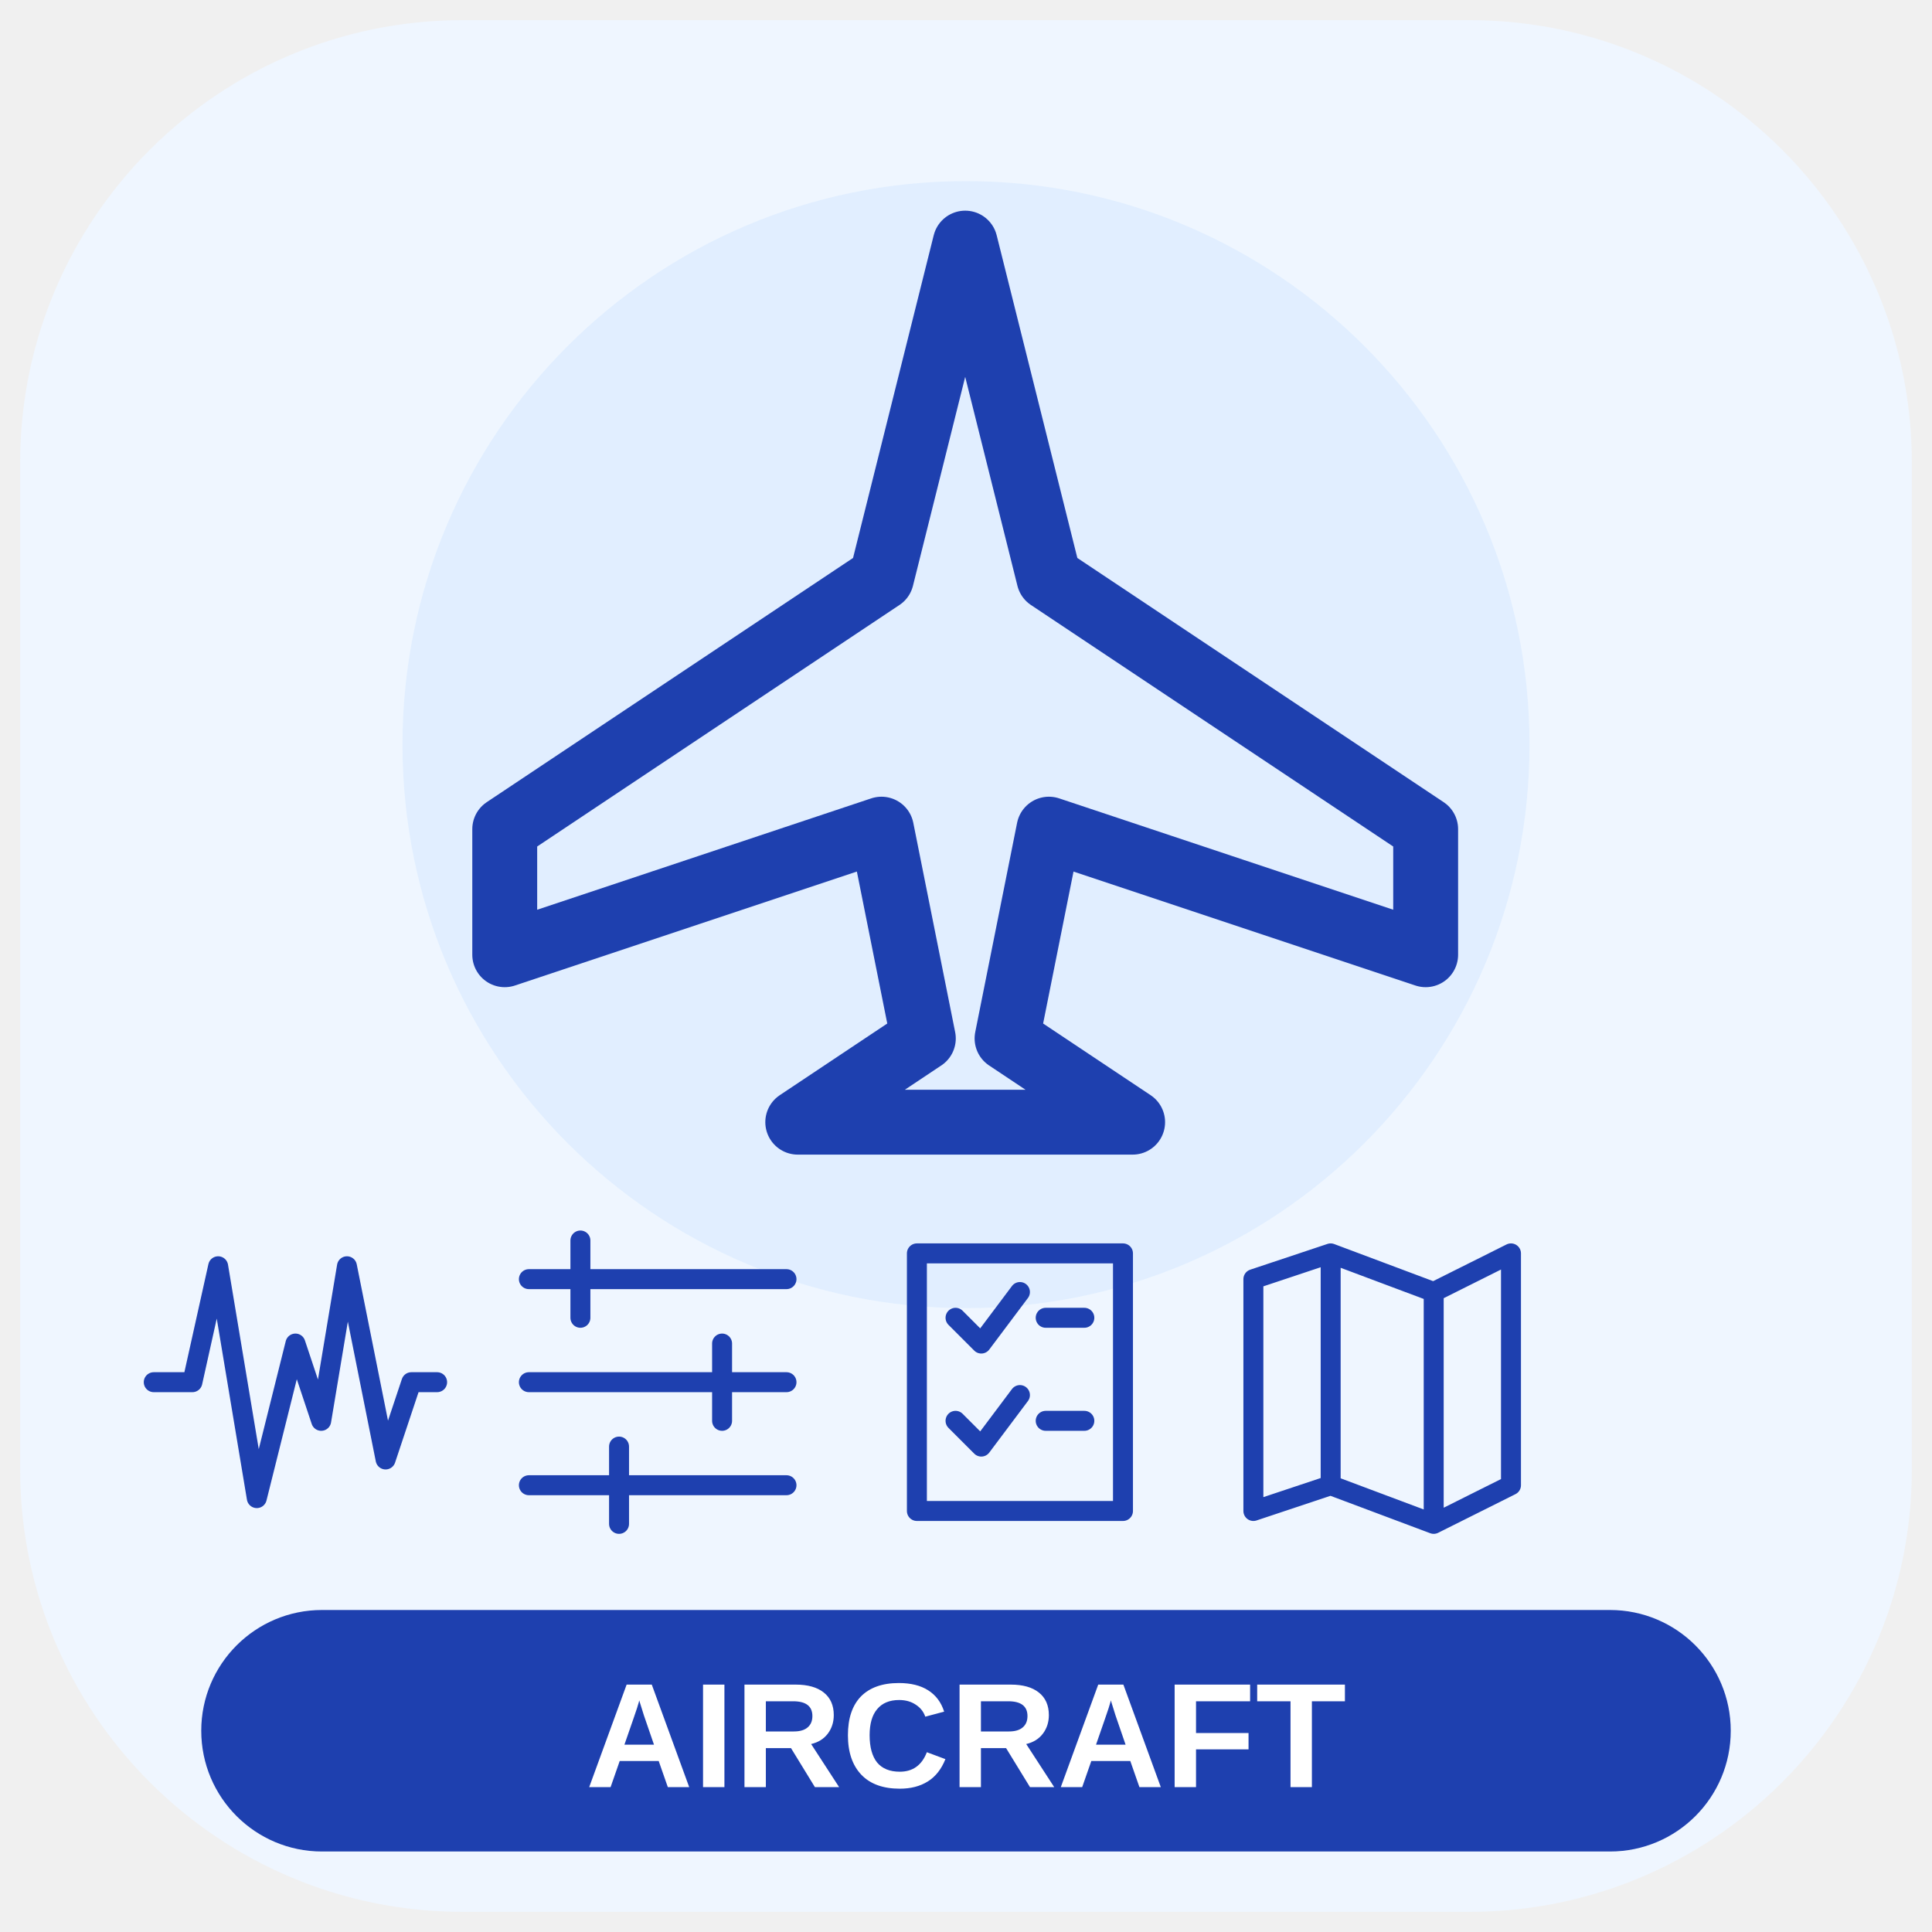
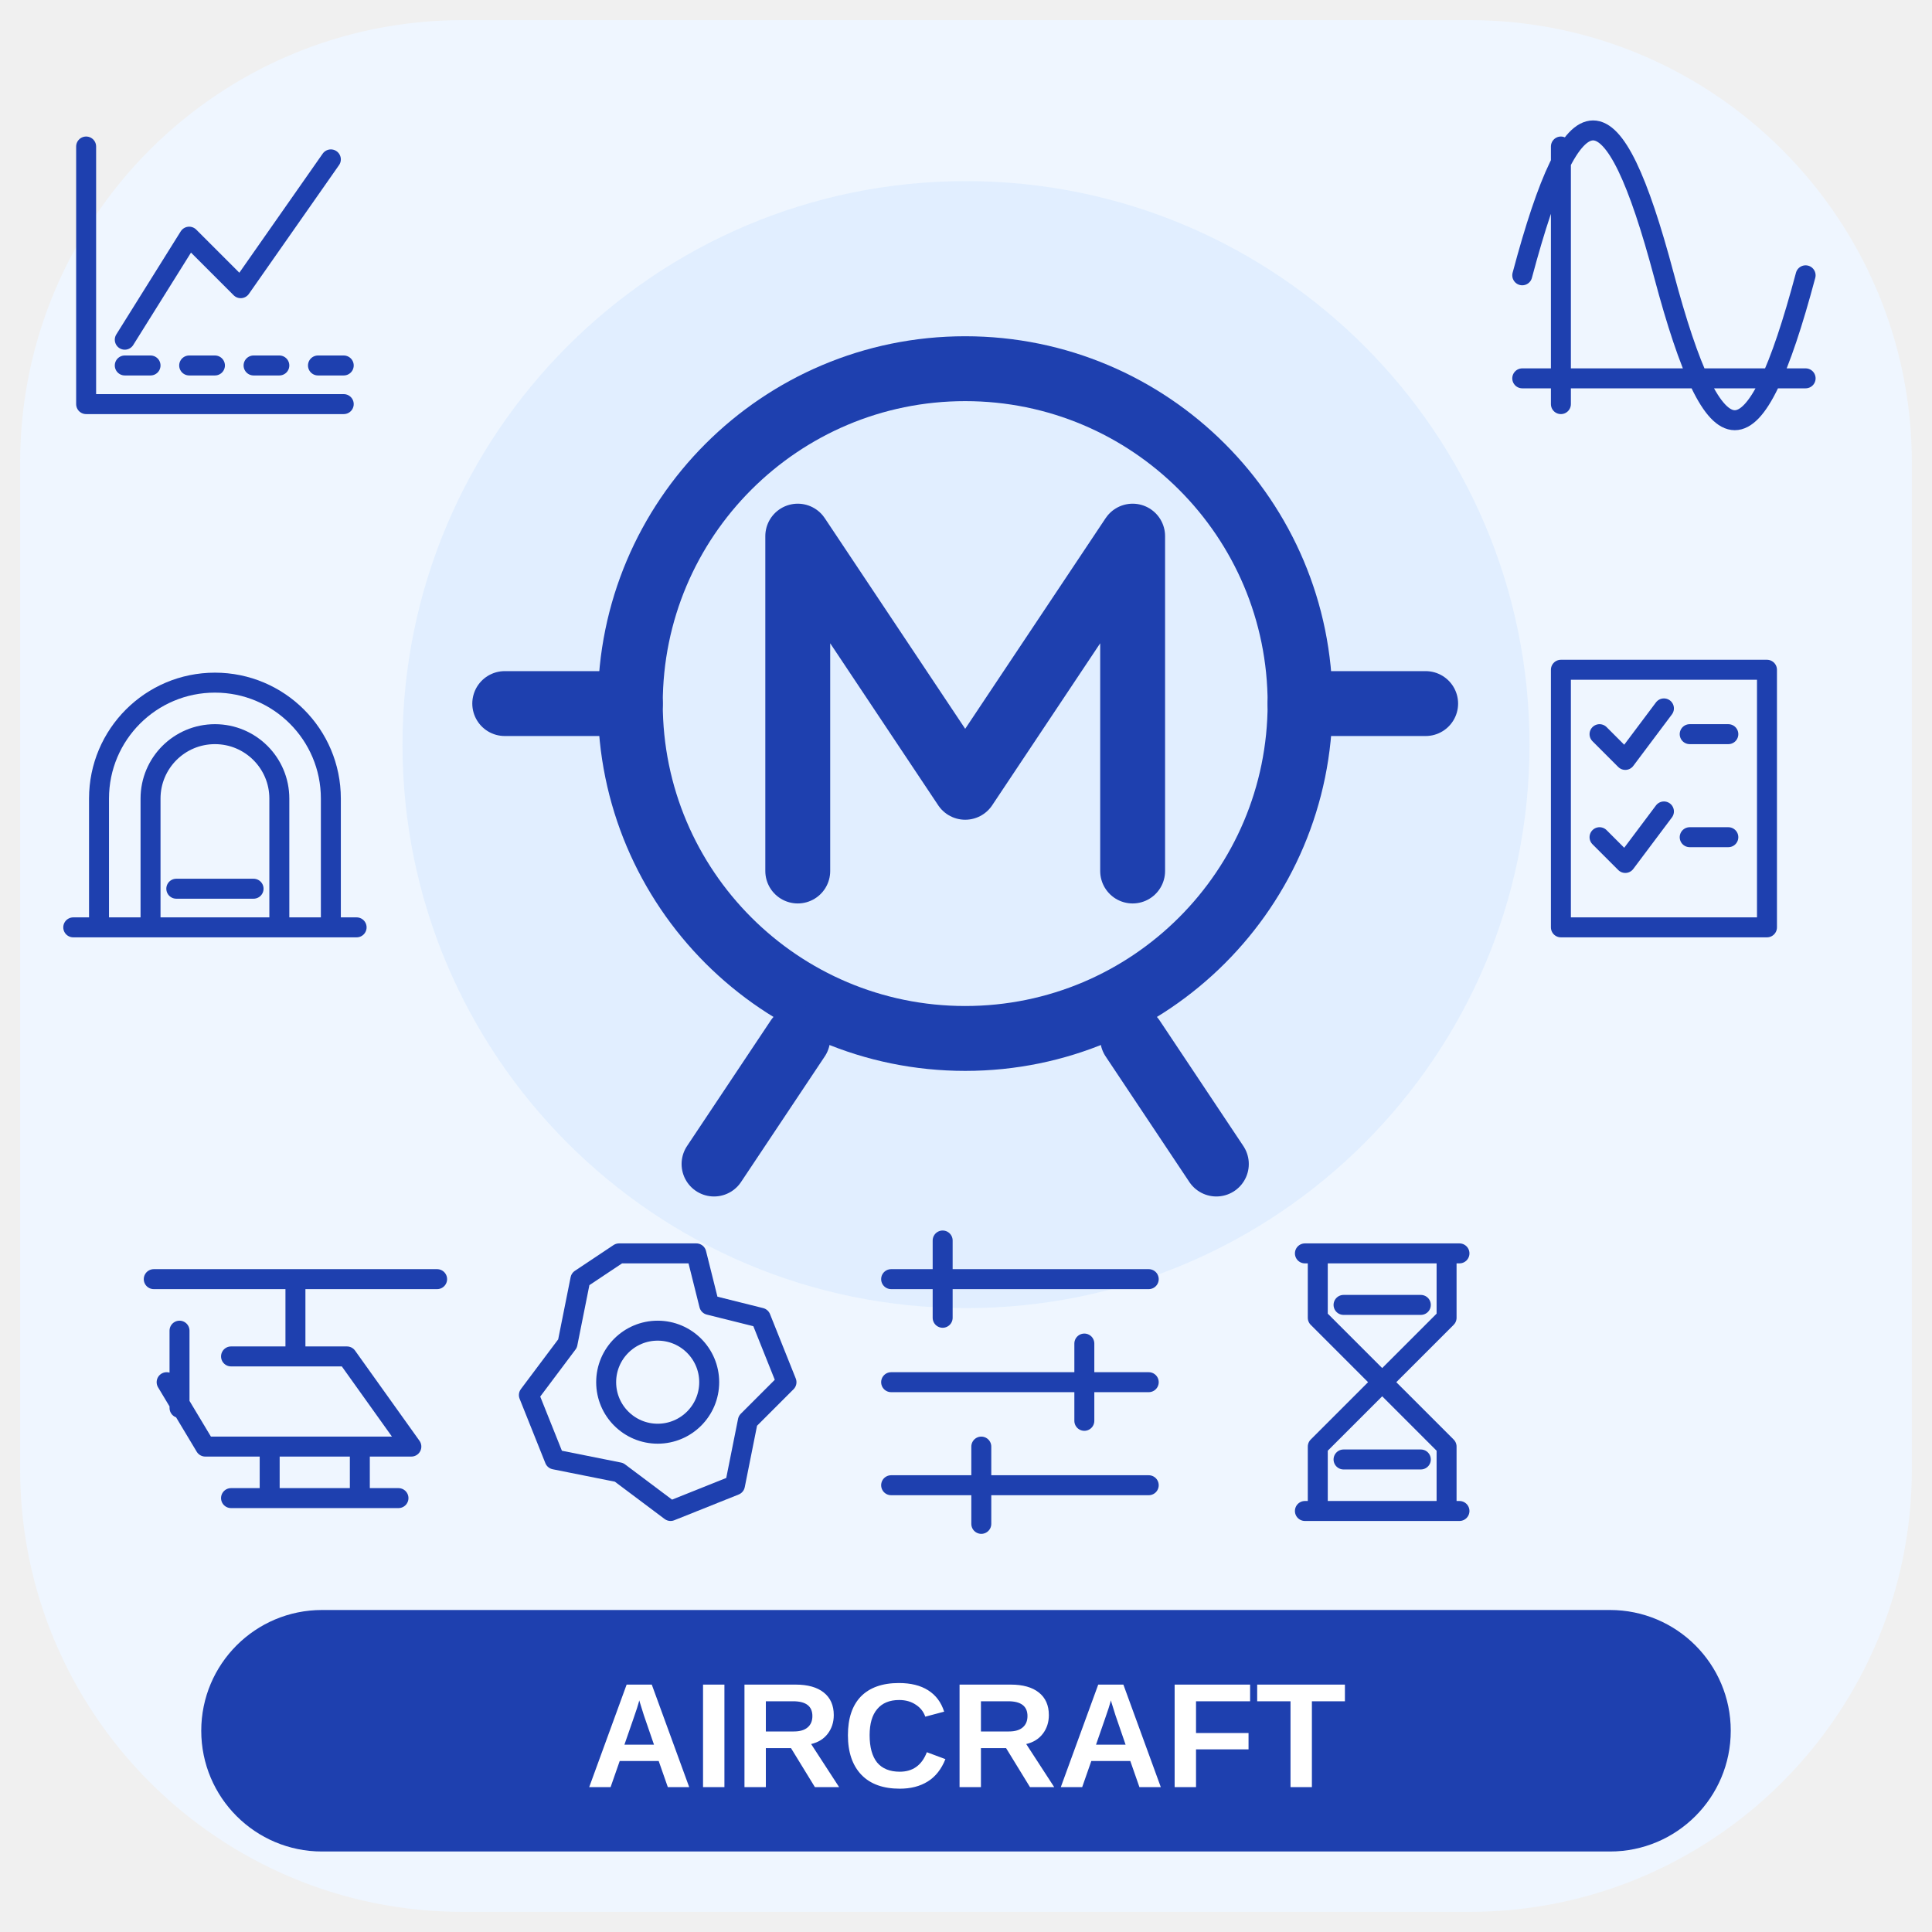
<svg xmlns="http://www.w3.org/2000/svg" viewBox="0 0 96 96" role="img">
  <rect x="1" y="1" width="94" height="94" rx="22" fill="#eff6ff" />
  <circle cx="48" cy="37" r="28" fill="#93c5fd" fill-opacity=".16" />
  <g transform="translate(23 10) scale(2.08)">
    <g fill="none" stroke-width="1.55" stroke-linecap="round" stroke-linejoin="round">
-       <path d="m12 1 2 8 9 6v3l-9-3-1 5 3 2H8l3-2-1-5-9 3v-3l9-6z" stroke="#1e40af" />
+       <circle cx="12" cy="12" r="8" stroke="#1e40af" />
+       <path d="M1 12h3m16 0h3M8 16V8l4 6 4-6v8M8 20l-2 3m10-3 2 3" stroke="#1e40af" />
    </g>
  </g>
  <g transform="translate(7 61) scale(.64)">
    <g fill="none" stroke-width="1.55" stroke-linecap="round" stroke-linejoin="round">
-       <path d="M1 12h3l2-9 3 18 3-12 2 6 2-12 3 15 2-6h2" stroke="#1e40af" />
+       <path d="M1 4h22M12 4v6M7 10h9l5 7H5l-3-5M10 17v4m7-4v4M7 21h13M3 8v6" stroke="#1e40af" />
    </g>
  </g>
  <g transform="translate(25 61) scale(.64)">
    <g fill="none" stroke-width="1.55" stroke-linecap="round" stroke-linejoin="round">
-       <path d="M2 4h20M2 12h20M2 20h20M6 1v6m11 2v6m-8 2v6" stroke="#1e40af" />
+       <path d="m9 2 6 0 1 4 4 1 2 5-3 3-1 5-5 2-4-3-5-1-2-5 3-4 1-5z" stroke="#1e40af" />
+       <circle cx="12" cy="12" r="4" stroke="#1e40af" />
    </g>
  </g>
  <g transform="translate(43 61) scale(.64)">
    <g fill="none" stroke-width="1.55" stroke-linecap="round" stroke-linejoin="round">
-       <path d="M4 2h16v20H4zM7 7l2 2 3-4M14 7h3M7 15l2 2 3-4M14 15h3" stroke="#1e40af" />
+       <path d="M2 4h20M2 12h20M2 20h20M6 1v6m11 2v6m-8 2v6" stroke="#1e40af" />
    </g>
  </g>
  <g transform="translate(61 61) scale(.64)">
    <g fill="none" stroke-width="1.55" stroke-linecap="round" stroke-linejoin="round">
-       <path d="m2 4 6-2 8 3 6-3v18l-6 3-8-3-6 2zM8 2v18M16 5v18" stroke="#1e40af" />
+       <path d="M6 2h12M6 22h12M7 2v5l5 5-5 5v5m10-20v5l-5 5 5 5v5M9 6h6M9 18h6" stroke="#1e40af" />
+     </g>
+   </g>
+   <g transform="translate(75 6) scale(.64)">
+     <g fill="none" stroke-width="1.55" stroke-linecap="round" stroke-linejoin="round">
+       <path d="M1 12c4-15 7-15 11 0s7 15 11 0M1 20h22M4 22V2" stroke="#1e40af" />
+     </g>
+   </g>
+   <g transform="translate(3 6) scale(.64)">
+     <g fill="none" stroke-width="1.55" stroke-linecap="round" stroke-linejoin="round">
+       <path d="M2 2v20h20M5 17l5-8 4 4 7-10M5 19h2m3 0h2m3 0h2m3 0h2" stroke="#1e40af" />
+     </g>
+   </g>
+   <g transform="translate(75 32) scale(.64)">
+     <g fill="none" stroke-width="1.55" stroke-linecap="round" stroke-linejoin="round">
+       <path d="M4 2h16v20H4zM7 7l2 2 3-4M14 7h3M7 15l2 2 3-4M14 15h3" stroke="#1e40af" />
+     </g>
+   </g>
+   <g transform="translate(3 32) scale(.64)">
+     <g fill="none" stroke-width="1.55" stroke-linecap="round" stroke-linejoin="round">
+       <path d="M3 22V12a9 9 0 0 1 18 0v10M7 22V12a5 5 0 0 1 10 0v10M9 19h6M1 22h22" stroke="#1e40af" />
    </g>
  </g>
  <rect x="10" y="80" width="76" height="12" rx="6" fill="#1e40af" />
  <text x="48" y="88.8" text-anchor="middle" font-family="Arial,sans-serif" font-weight="700" font-size="7.4" fill="white">AIRCRAFT</text>
</svg>
